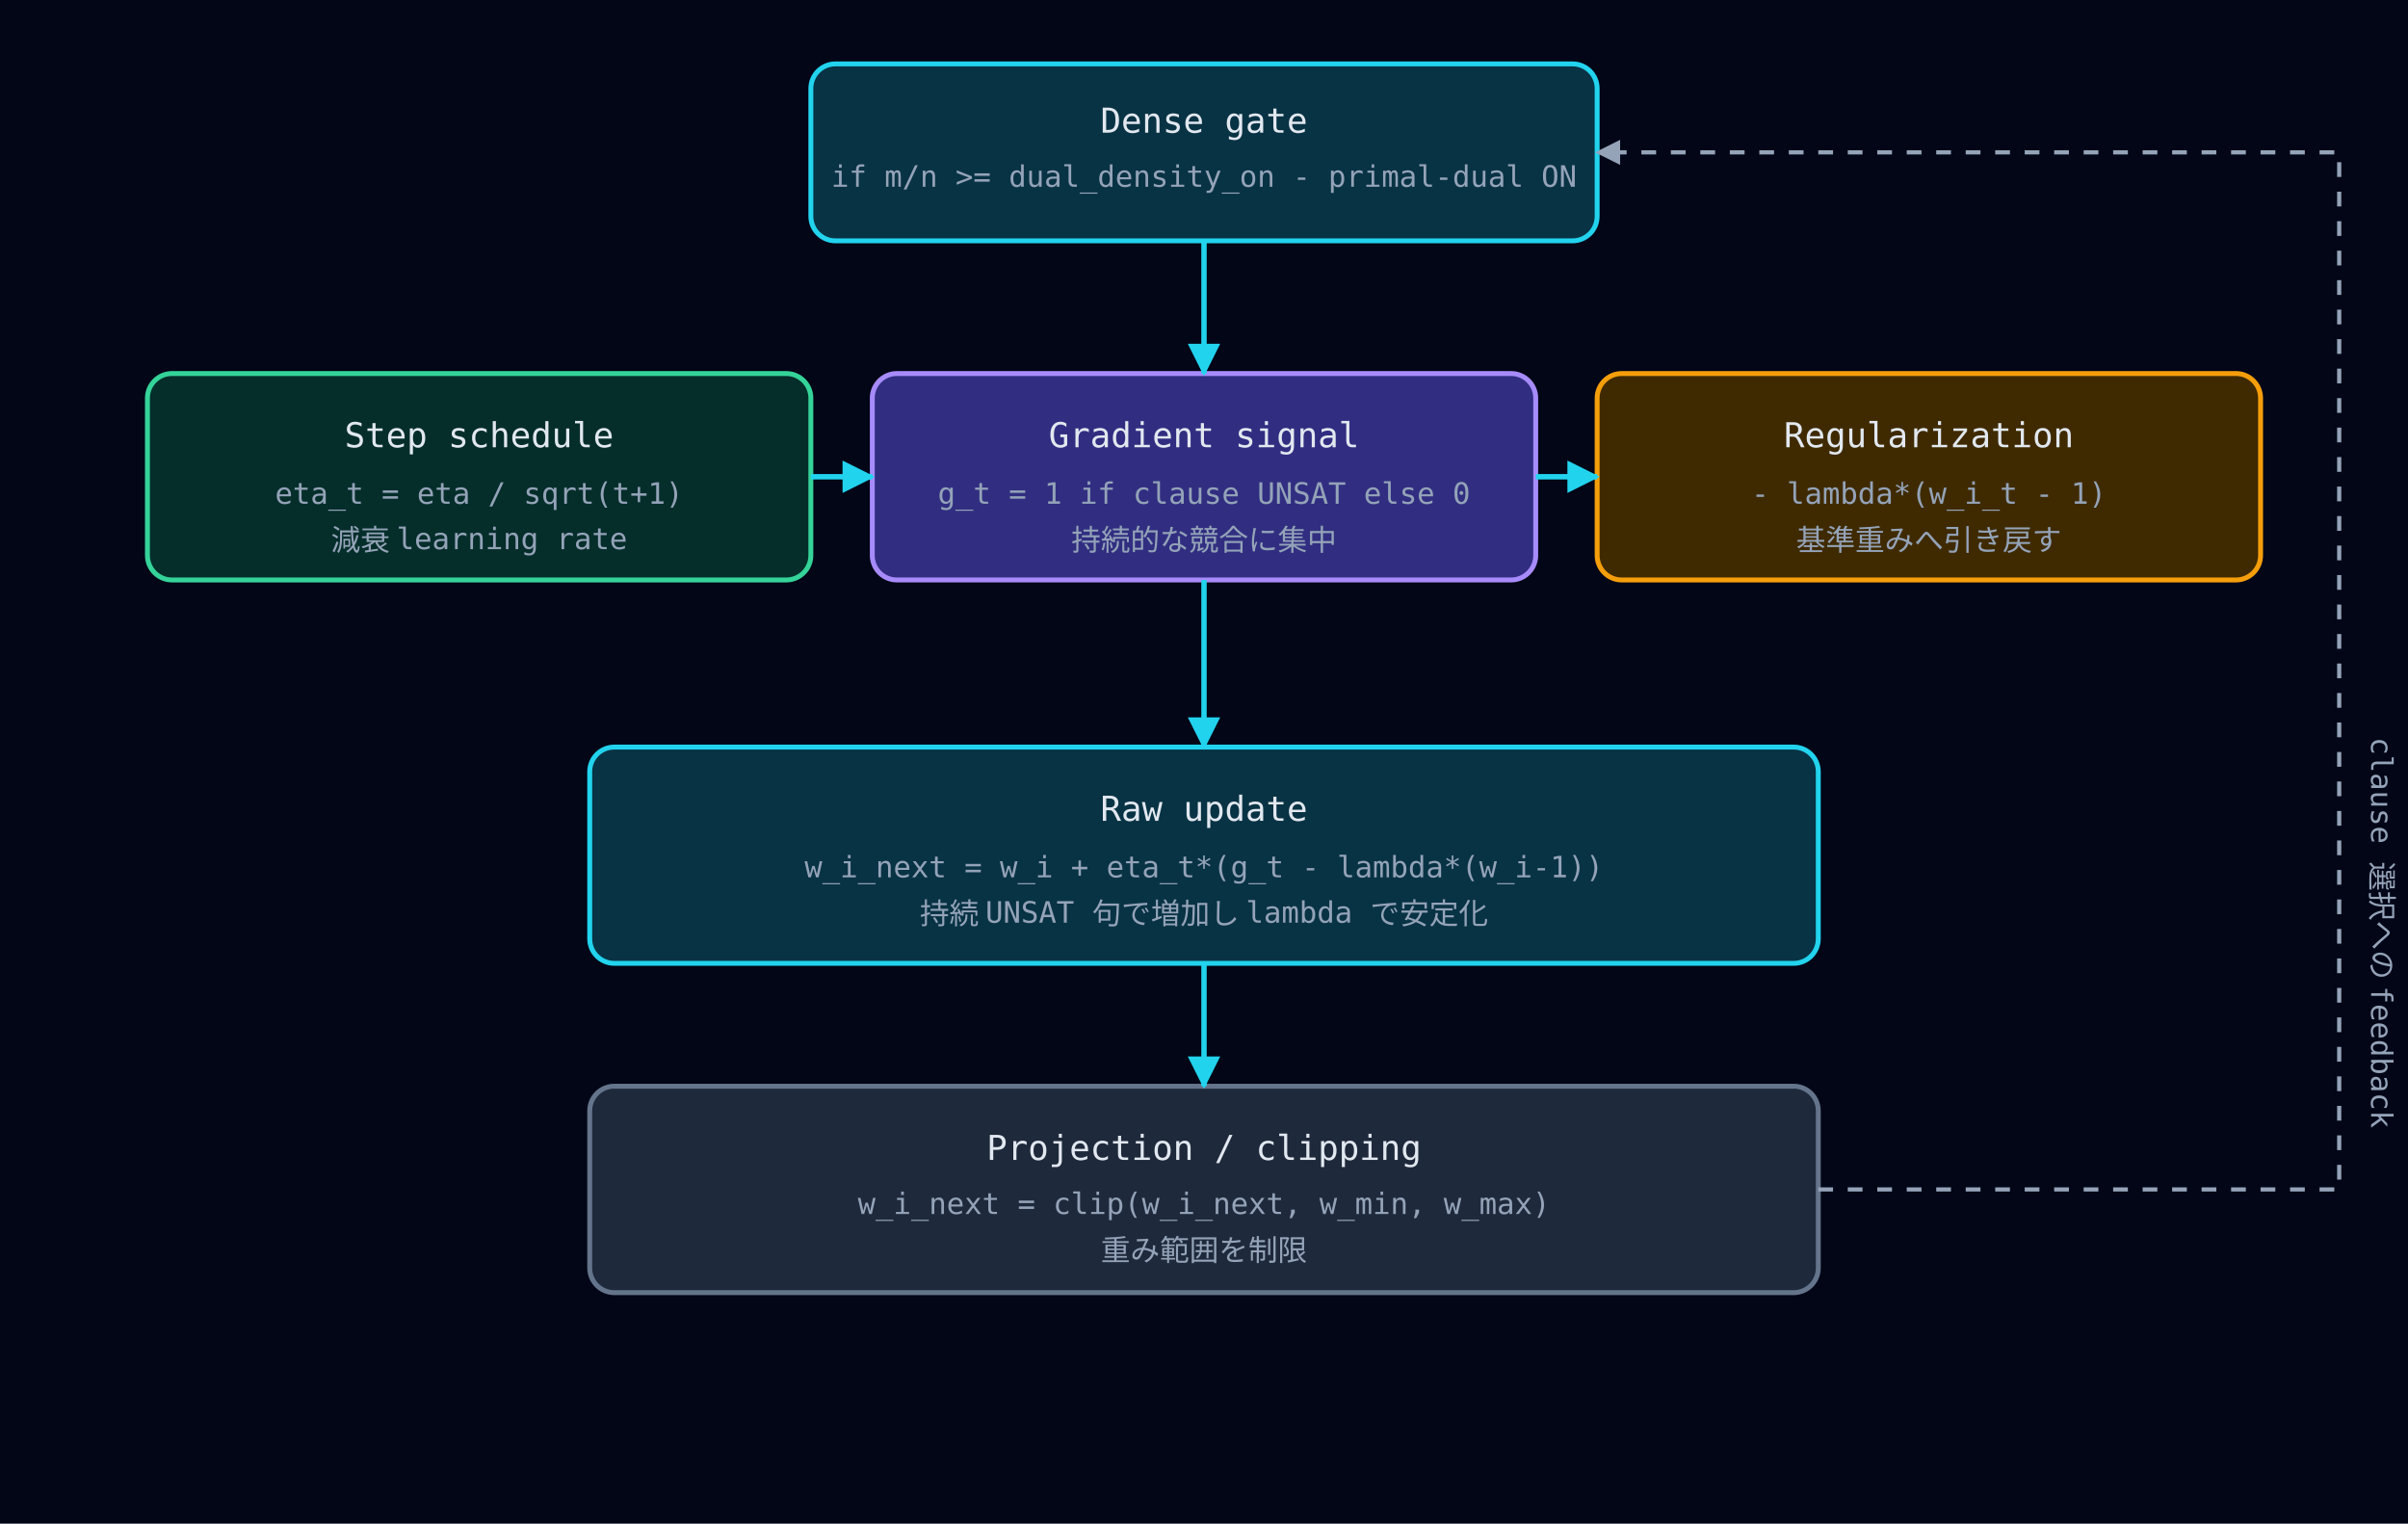
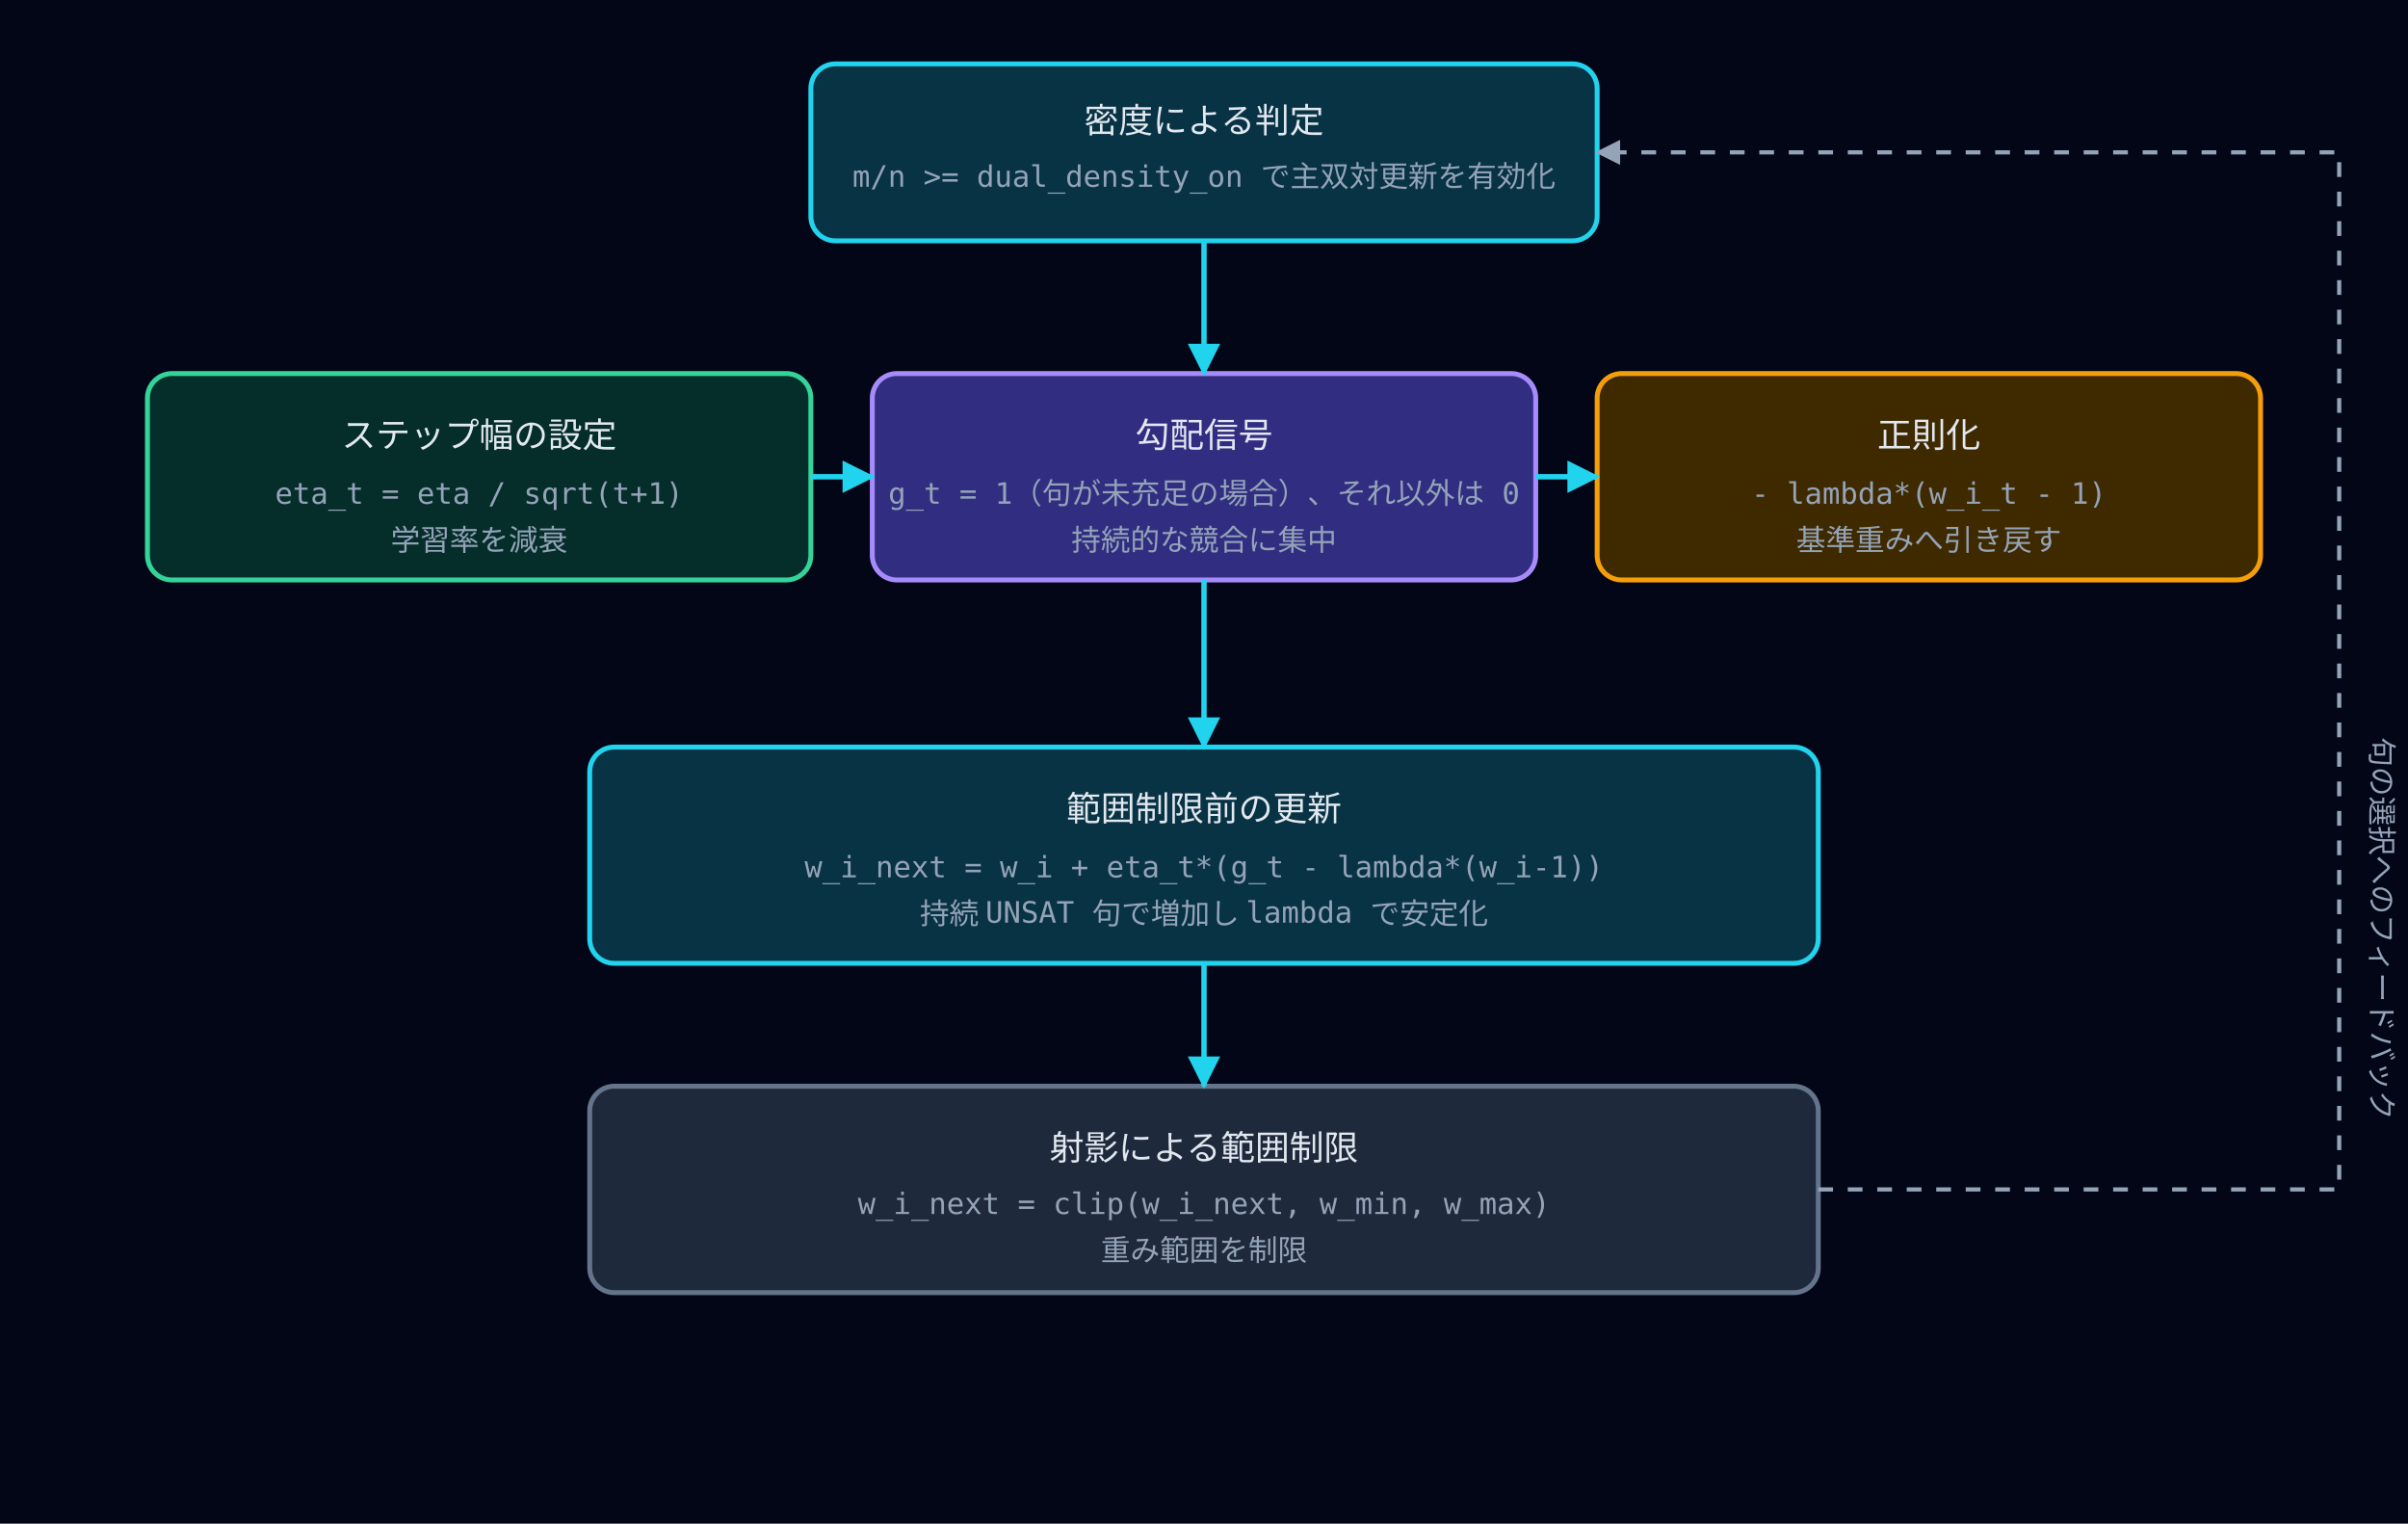
<svg xmlns="http://www.w3.org/2000/svg" viewBox="0 0 980 620" role="img" aria-labelledby="title desc">
  <defs>
    <marker id="arr" markerWidth="6" markerHeight="6" refX="5.5" refY="3" orient="auto">
      <polygon points="0 0, 6 3, 0 6" fill="#22d3ee" />
    </marker>
    <marker id="arrd" markerWidth="6" markerHeight="6" refX="5.5" refY="3" orient="auto">
      <polygon points="0 0, 6 3, 0 6" fill="#94a3b8" />
    </marker>
    <style>
      .bg { fill: #020617; }
      .txt { fill: #e2e8f0; font-family: 'Cascadia Code', 'JetBrains Mono', monospace; font-size: 14px; }
      .small { fill: #94a3b8; font-family: 'Cascadia Code', 'JetBrains Mono', monospace; font-size: 12px; }
      .c1 { fill: #083344; stroke: #22d3ee; stroke-width: 2; }
      .c2 { fill: #052e2b; stroke: #34d399; stroke-width: 2; }
      .c3 { fill: #312e81; stroke: #a78bfa; stroke-width: 2; }
      .c4 { fill: #3f2a00; stroke: #f59e0b; stroke-width: 2; }
      .c5 { fill: #1e293b; stroke: #64748b; stroke-width: 2; }
      .line { fill: none; stroke: #22d3ee; stroke-width: 2.2; marker-end: url(#arr); }
      .dash { fill: none; stroke: #94a3b8; stroke-width: 1.7; stroke-dasharray: 6 6; marker-end: url(#arrd); }
    </style>
  </defs>
  <rect class="bg" x="0" y="0" width="980" height="620" />
  <rect class="c1" x="330" y="26" width="320" height="72" rx="10" />
-   <text class="txt" x="490" y="54" text-anchor="middle">Dense gate</text>
-   <text class="small" x="490" y="76" text-anchor="middle">if m/n &gt;= dual_density_on - primal-dual ON</text>
+   <text class="txt" x="490" y="54" text-anchor="middle">密度による判定</text>
+   <text class="small" x="490" y="76" text-anchor="middle">m/n &gt;= dual_density_on で主双対更新を有効化</text>
  <rect class="c2" x="60" y="152" width="270" height="84" rx="10" />
-   <text class="txt" x="195" y="182" text-anchor="middle">Step schedule</text>
+   <text class="txt" x="195" y="182" text-anchor="middle">ステップ幅の設定</text>
  <text class="small" x="195" y="205" text-anchor="middle">eta_t = eta / sqrt(t+1)</text>
-   <text class="small" x="195" y="224" text-anchor="middle">減衰 learning rate</text>
+   <text class="small" x="195" y="224" text-anchor="middle">学習率を減衰</text>
  <rect class="c3" x="355" y="152" width="270" height="84" rx="10" />
-   <text class="txt" x="490" y="182" text-anchor="middle">Gradient signal</text>
-   <text class="small" x="490" y="205" text-anchor="middle">g_t = 1 if clause UNSAT else 0</text>
+   <text class="txt" x="490" y="182" text-anchor="middle">勾配信号</text>
+   <text class="small" x="490" y="205" text-anchor="middle">g_t = 1（句が未充足の場合）、それ以外は 0</text>
  <text class="small" x="490" y="224" text-anchor="middle">持続的な競合に集中</text>
  <rect class="c4" x="650" y="152" width="270" height="84" rx="10" />
-   <text class="txt" x="785" y="182" text-anchor="middle">Regularization</text>
+   <text class="txt" x="785" y="182" text-anchor="middle">正則化</text>
  <text class="small" x="785" y="205" text-anchor="middle">- lambda*(w_i_t - 1)</text>
  <text class="small" x="785" y="224" text-anchor="middle">基準重みへ引き戻す</text>
  <rect class="c1" x="240" y="304" width="500" height="88" rx="10" />
-   <text class="txt" x="490" y="334" text-anchor="middle">Raw update</text>
+   <text class="txt" x="490" y="334" text-anchor="middle">範囲制限前の更新</text>
  <text class="small" x="490" y="357" text-anchor="middle">w_i_next = w_i + eta_t*(g_t - lambda*(w_i-1))</text>
  <text class="small" x="490" y="376" text-anchor="middle">持続 UNSAT 句で増加し lambda で安定化</text>
  <rect class="c5" x="240" y="442" width="500" height="84" rx="10" />
-   <text class="txt" x="490" y="472" text-anchor="middle">Projection / clipping</text>
+   <text class="txt" x="490" y="472" text-anchor="middle">射影による範囲制限</text>
  <text class="small" x="490" y="494" text-anchor="middle">w_i_next = clip(w_i_next, w_min, w_max)</text>
  <text class="small" x="490" y="513" text-anchor="middle">重み範囲を制限</text>
  <path class="line" d="M490 98 L490 152" />
  <path class="line" d="M330 194 L355 194" />
  <path class="line" d="M625 194 L650 194" />
  <path class="line" d="M490 236 L490 304" />
  <path class="line" d="M490 392 L490 442" />
  <path class="dash" d="M740 484 L952 484 L952 62 L650 62" />
-   <text class="small" x="965" y="300" transform="rotate(90 965 300)">clause 選択への feedback</text>
+   <text class="small" x="965" y="300" transform="rotate(90 965 300)">句の選択へのフィードバック</text>
</svg>
